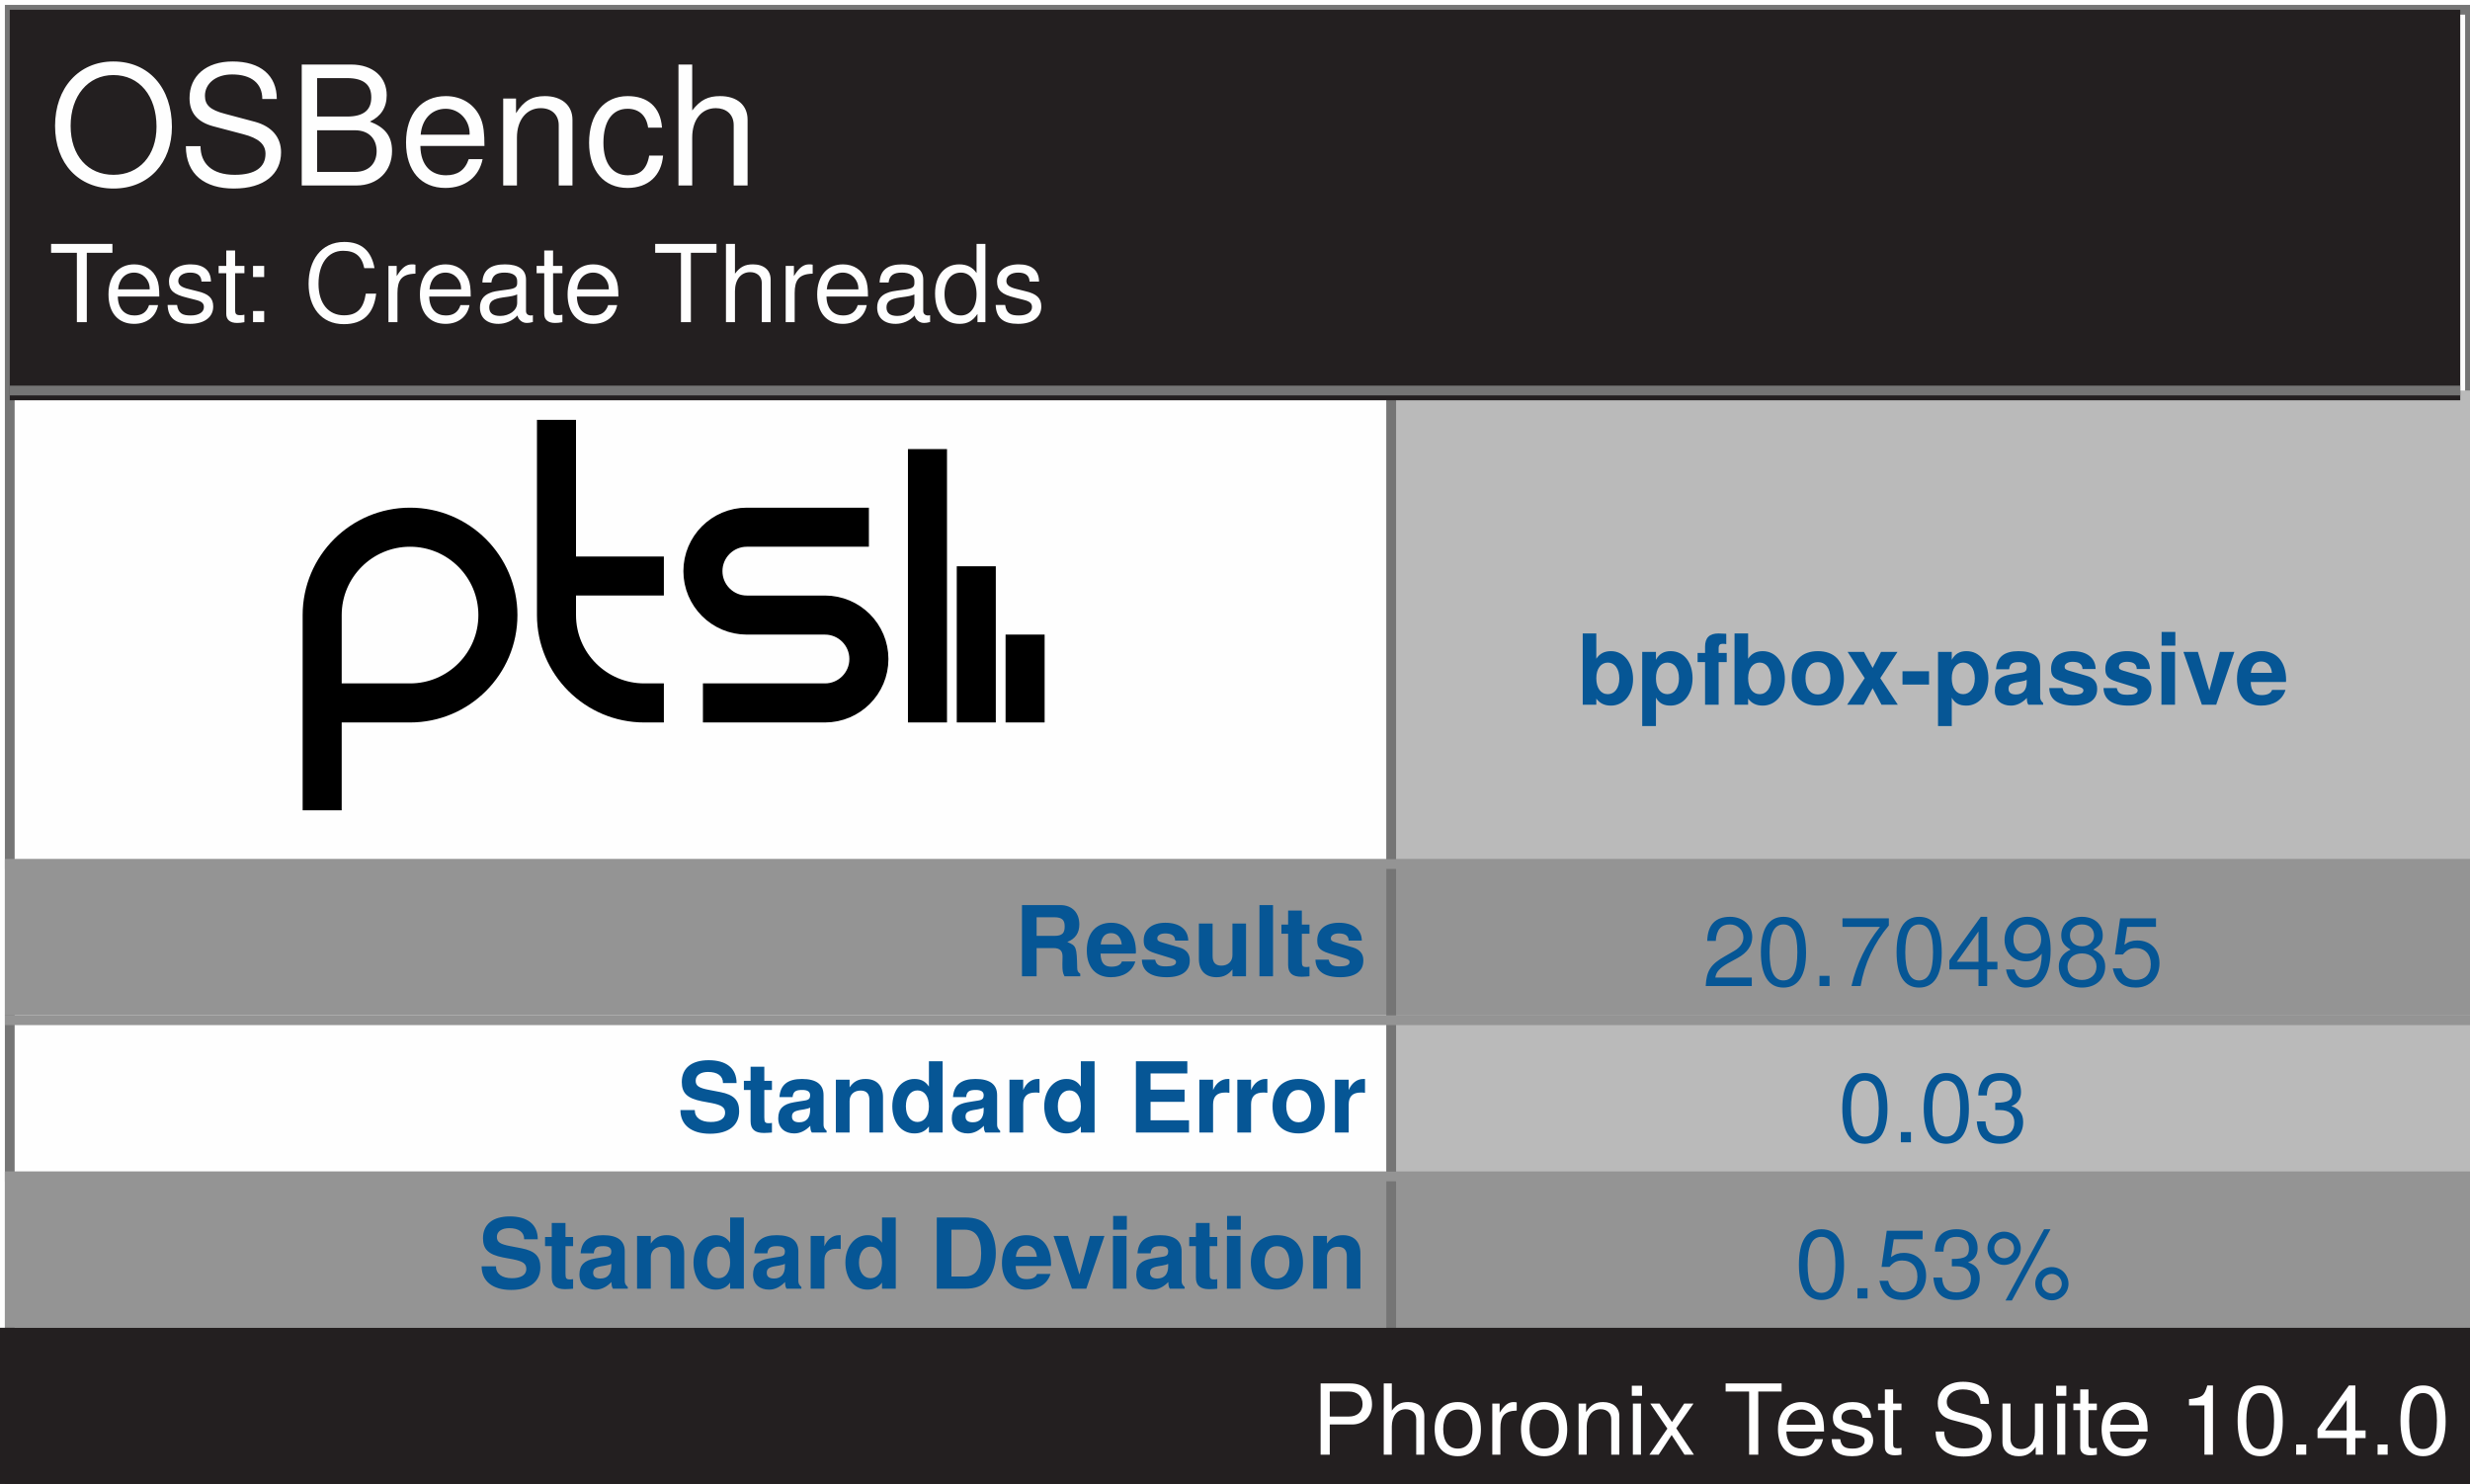
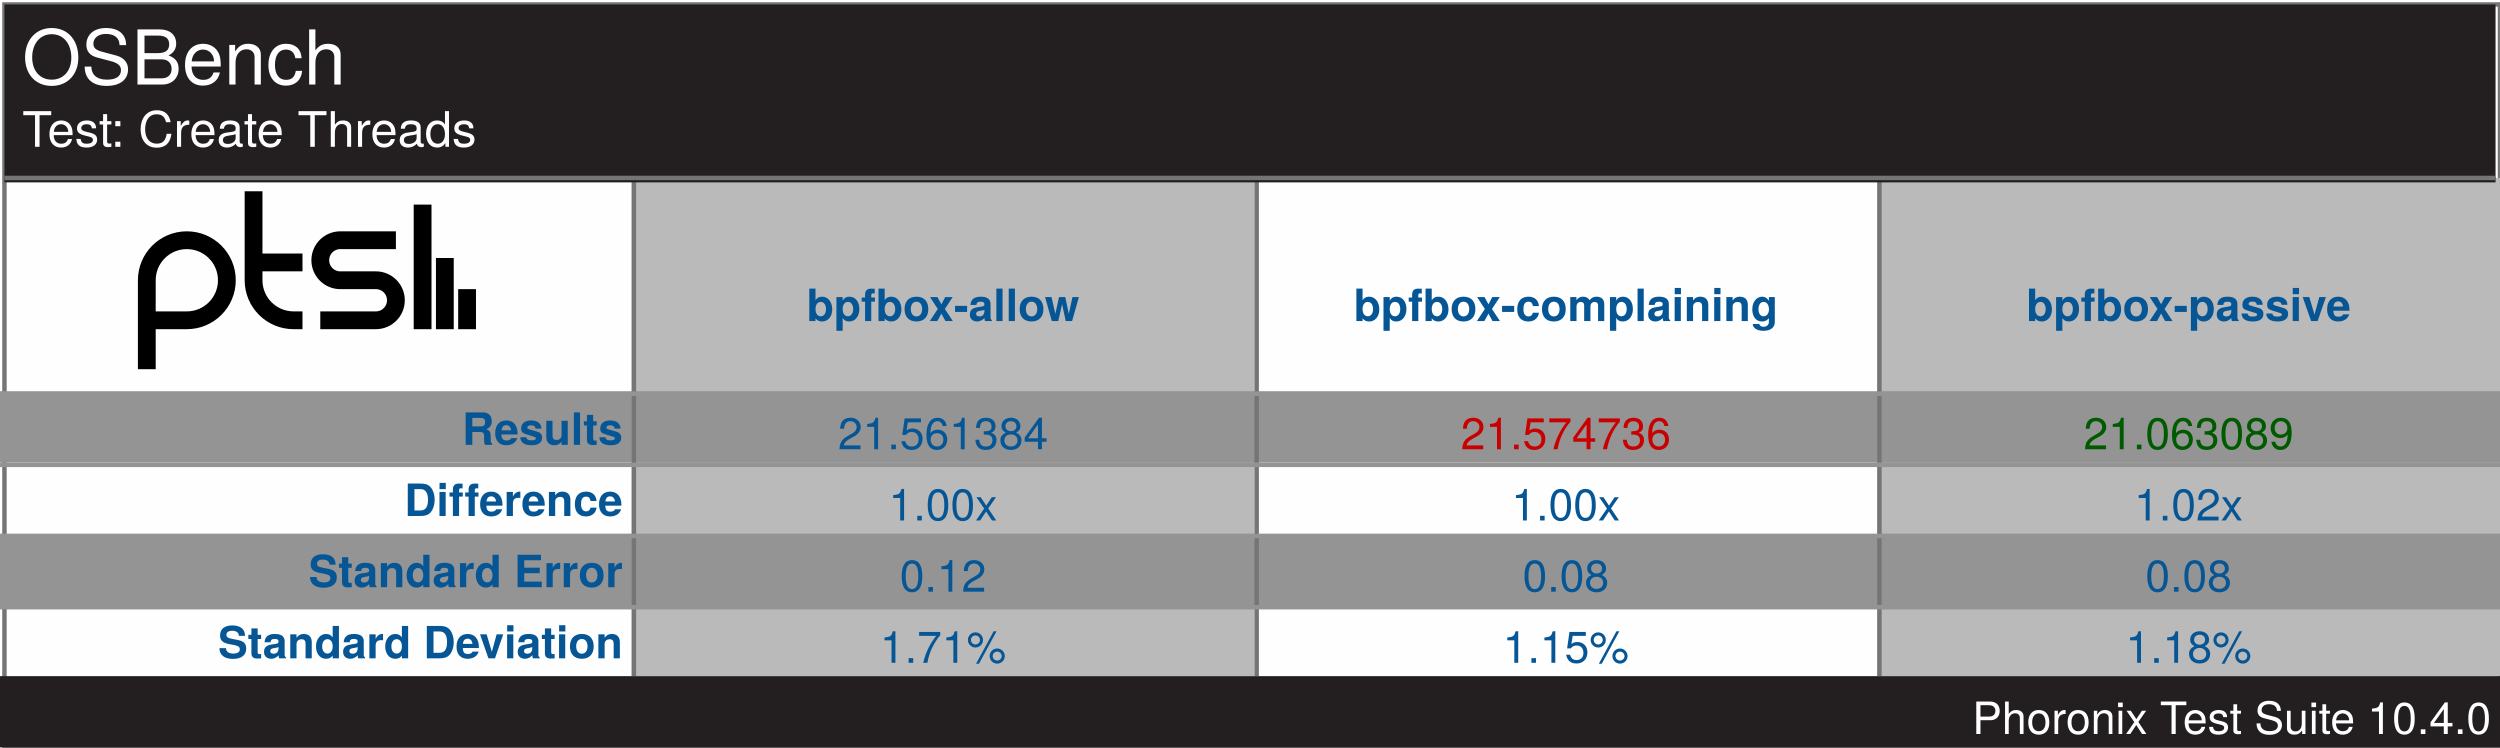
- <svg xmlns="http://www.w3.org/2000/svg" version="1.1" font-family="sans-serif, droid-sans, helvetica, verdana, tahoma" viewbox="0 0 253 152" width="253" height="152" preserveAspectRatio="xMinYMin meet">
-   <rect x="0" y="0" width="253" height="152" fill="#FEFEFE" />
-   <rect x="1" y="1" width="252" height="151" fill="#FEFEFE" stroke="#757575" stroke-width="1" />
+ <svg xmlns="http://www.w3.org/2000/svg" version="1.1" font-family="sans-serif, droid-sans, helvetica, verdana, tahoma" viewbox="0 0 562 168" width="562" height="168" preserveAspectRatio="xMinYMin meet">
+   <rect x="0" y="0" width="562" height="168" fill="#FEFEFE" />
+   <rect x="1" y="1" width="561" height="167" fill="#FEFEFE" stroke="#757575" stroke-width="1" />
  <path d="m74 22v9m-5-16v16m-5-28v28m-23-2h12.5c2.485 0 4.5-2.015 4.5-4.5s-2.015-4.5-4.5-4.5h-8c-2.485 0-4.5-2.015-4.5-4.5s2.015-4.5 4.5-4.5h12.5m-21 5h-11m11 13h-2c-4.971 0-9-4.029-9-9v-20m-24 40v-20c0-4.971 4.029-9 9-9 4.971 0 9 4.029 9 9s-4.029 9-9 9h-9" stroke="#000000" stroke-width="4" fill="none" transform="translate(31,43)" />
-   <line x1="142" y1="88" x2="253" y2="88" stroke="#BABABA" stroke-width="96" stroke-dasharray="111,111" />
-   <line x1="127" y1="88" x2="127" y2="136" stroke="#949494" stroke-width="253" stroke-dasharray="16,16" />
-   <line x1="142" y1="88" x2="253" y2="88" stroke="#757575" stroke-width="96" stroke-dasharray="1,110" />
-   <rect x="1" y="1" width="251" height="40" fill="#231f20" />
+   <line x1="142" y1="96" x2="562" y2="96" stroke="#BABABA" stroke-width="112" stroke-dasharray="140,140" />
+   <line x1="281" y1="88" x2="281" y2="152" stroke="#949494" stroke-width="562" stroke-dasharray="16,16" />
+   <line x1="142" y1="96" x2="562" y2="96" stroke="#757575" stroke-width="112" stroke-dasharray="1,139" />
+   <rect x="1" y="1" width="560" height="40" fill="#231f20" />
  <text x="5" y="19" font-size="17" fill="#FEFEFE" text-anchor="start">OSBench</text>
  <text x="5" y="33" font-size="11" fill="#FEFEFE" text-anchor="start">Test: Create Threads</text>
-   <line x1="1" y1="40" x2="252" y2="40" stroke="#757575" stroke-width="1" />
+   <line x1="1" y1="40" x2="561" y2="40" stroke="#757575" stroke-width="1" />
  <g font-size="10" font-weight="bold" fill="#065695" text-anchor="end">
    <text x="140" y="100">Results</text>
-     <text x="140" y="116">Standard Error</text>
-     <text x="140" y="132">Standard Deviation</text>
+     <text x="140" y="116">Difference</text>
+     <text x="140" y="132">Standard Error</text>
+     <text x="140" y="148">Standard Deviation</text>
  </g>
  <g font-size="10" fill="#065695" font-weight="bold" text-anchor="middle" dominant-baseline="text-before-edge">
-     <text x="198" y="64">bpfbox-passive</text>
+     <text x="212" y="64">bpfbox-allow</text>
+     <text x="352" y="64">bpfbox-complaining</text>
+     <text x="492" y="64">bpfbox-passive</text>
  </g>
  <g fill="#BABABA" />
  <g text-anchor="middle" font-size="10" fill="#065695">
-     <text x="198" y="101">20.704985</text>
-     <text x="198" y="117">0.03</text>
-     <text x="198" y="133">0.53%</text>
+     <text x="212" y="101">21.561384</text>
+     <text x="212" y="117">1.00x</text>
+     <text x="212" y="133">0.12</text>
+     <text x="212" y="149">1.71%</text>
+     <text x="352" y="101" fill="#C80000">21.574736</text>
+     <text x="352" y="117">1.00x</text>
+     <text x="352" y="133">0.08</text>
+     <text x="352" y="149">1.15%</text>
+     <text x="492" y="101" fill="#005a00">21.063089</text>
+     <text x="492" y="117">1.02x</text>
+     <text x="492" y="133">0.08</text>
+     <text x="492" y="149">1.18%</text>
  </g>
-   <line x1="127" y1="88" x2="127" y2="136" stroke="#949494" stroke-width="253" stroke-dasharray="1,15" />
-   <rect x="0" y="136" width="253" height="16" fill="#231f20" />
-   <text x="251" y="149" font-size="10" fill="#FFFFFF" text-anchor="end">Phoronix Test Suite 10.4.0</text>
+   <line x1="281" y1="88" x2="281" y2="152" stroke="#949494" stroke-width="562" stroke-dasharray="1,15" />
+   <rect x="0" y="152" width="562" height="16" fill="#231f20" />
+   <text x="560" y="165" font-size="10" fill="#FFFFFF" text-anchor="end">Phoronix Test Suite 10.4.0</text>
</svg>
